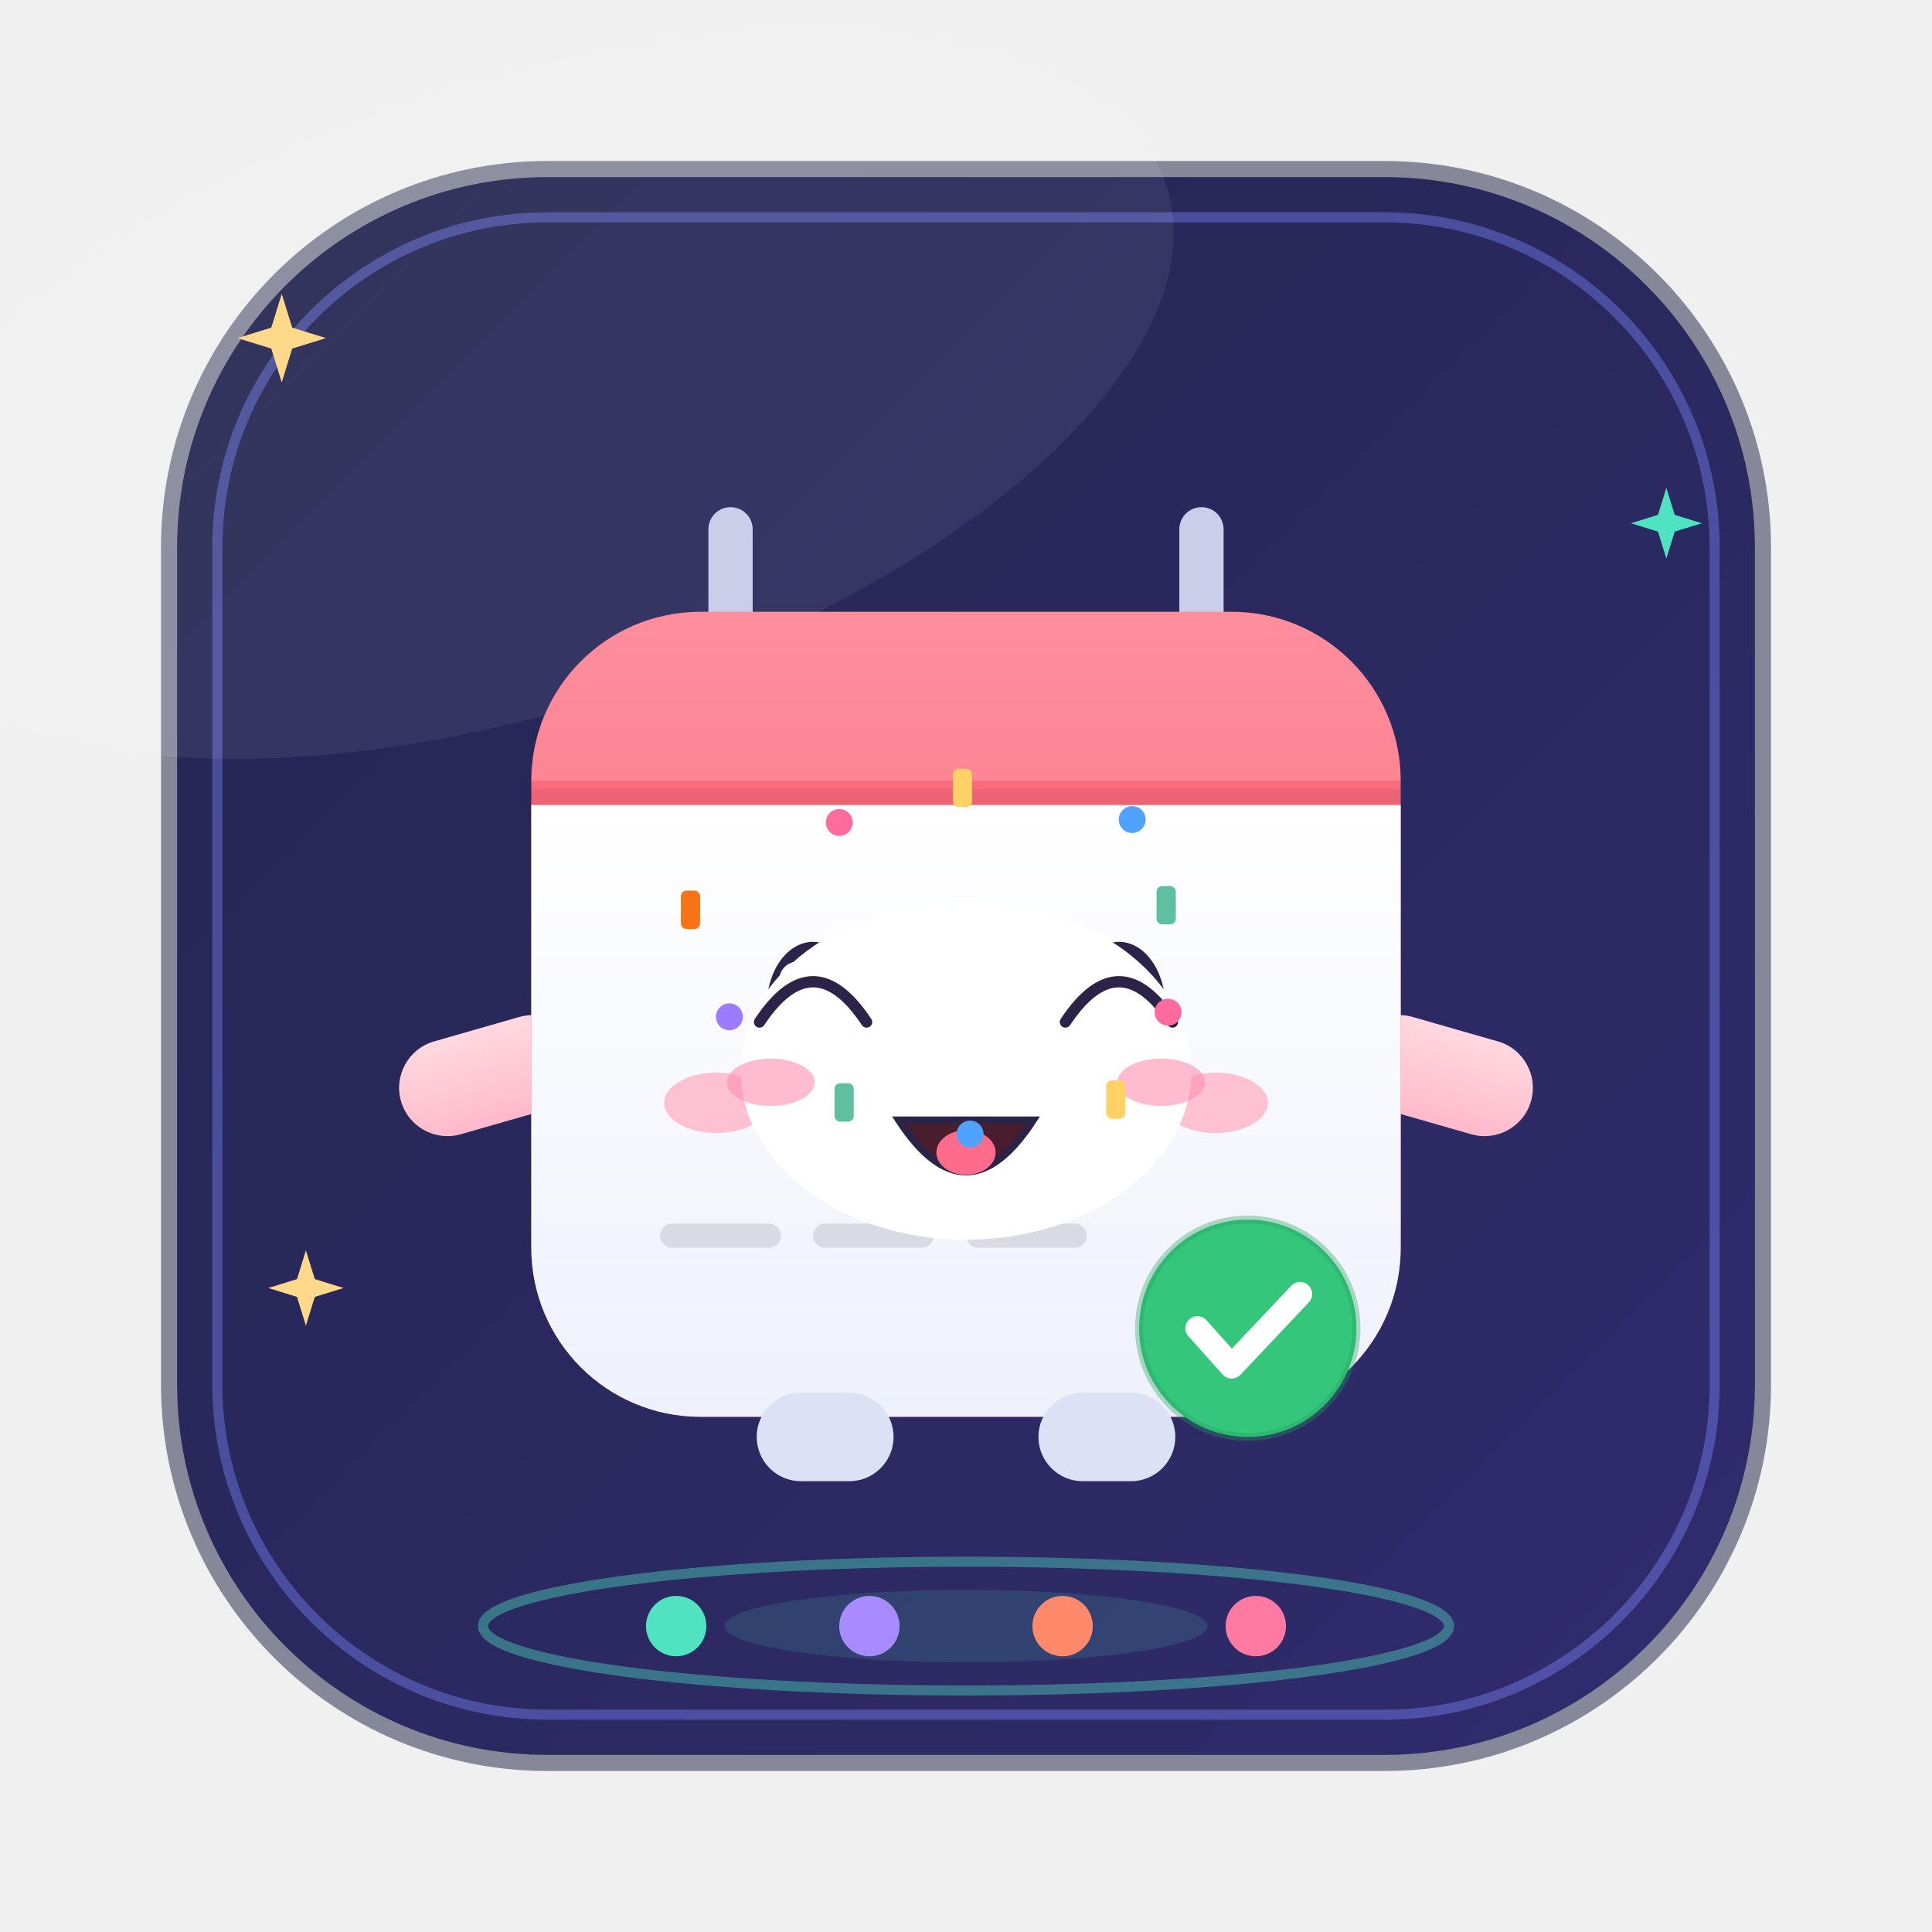
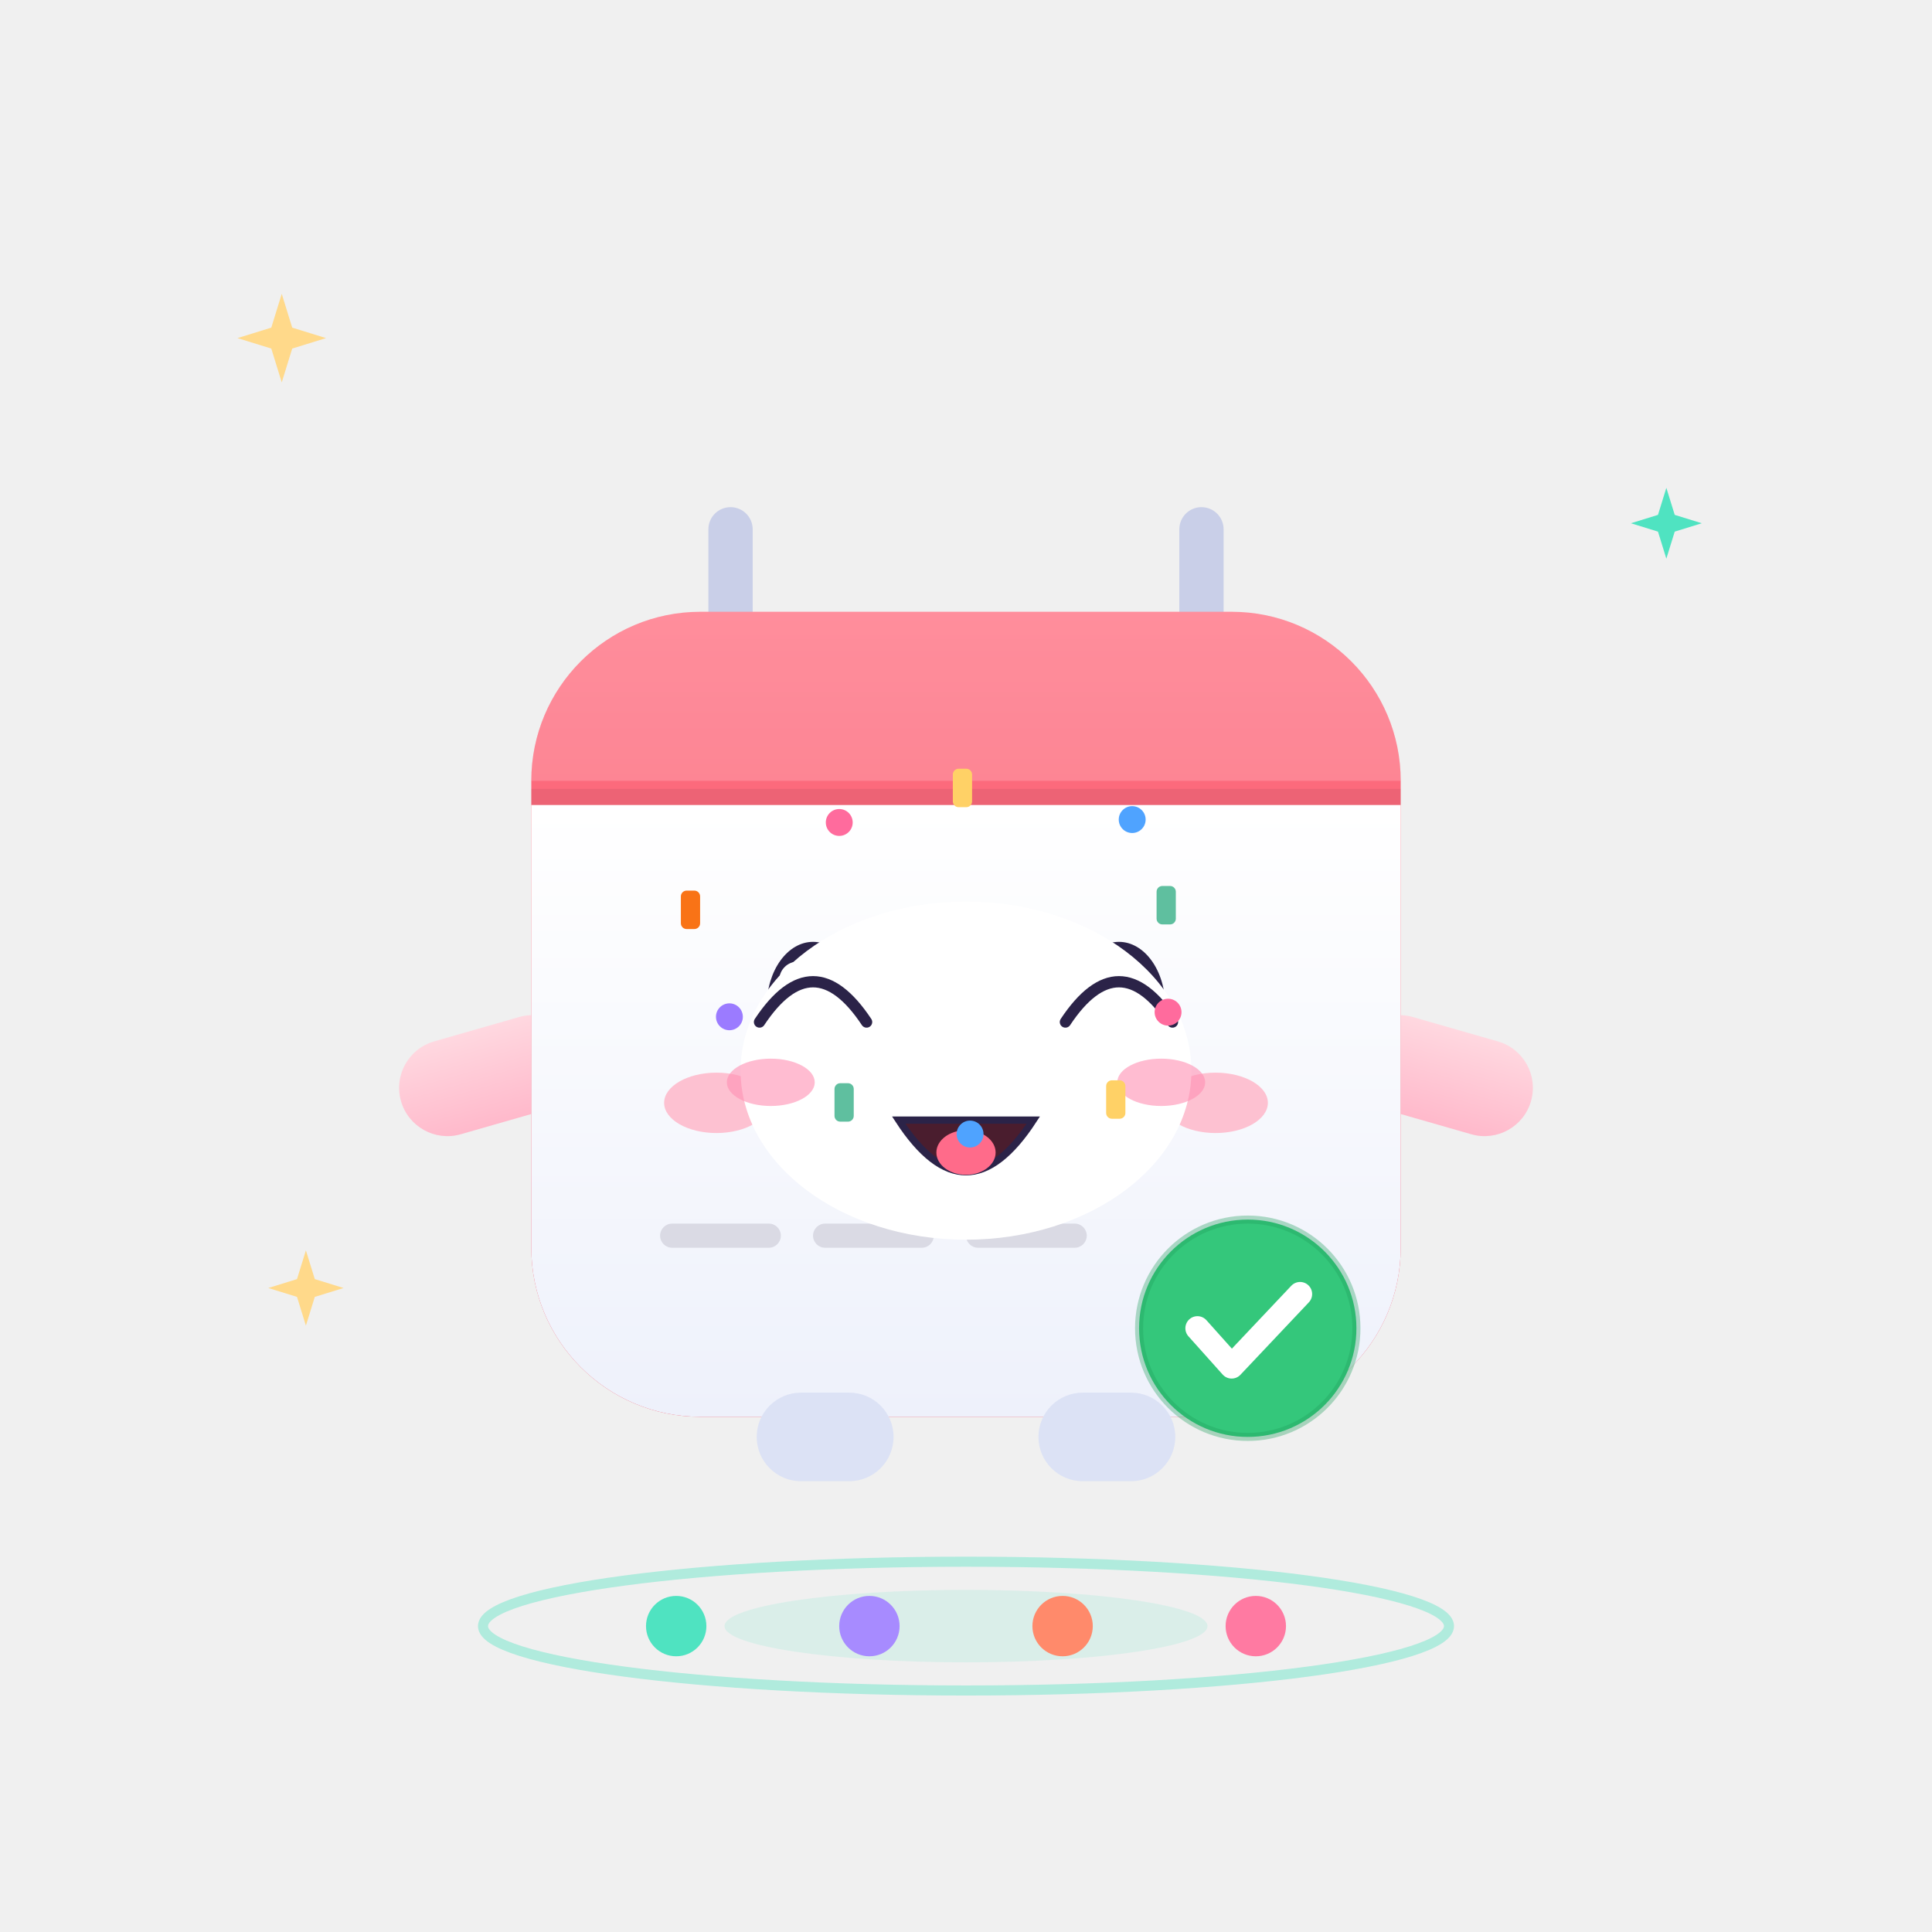
<svg xmlns="http://www.w3.org/2000/svg" viewBox="0 0 480 480" width="480" height="480" role="img" aria-label="小约 · 欢乐 Joy">
  <style>
.ex-motion { animation: ex-bounce 1.15s ease-in-out infinite; transform-box: fill-box; transform-origin: 50% 50%; }
.ex-anim-tear { animation: ex-tear 1.8s ease-in infinite; transform-box: fill-box; transform-origin: center; }
.ex-anim-sweat { animation: ex-tear 1.5s ease-in infinite; transform-box: fill-box; transform-origin: center; }
.ex-anim-heart { animation: ex-heart 2.2s ease-out infinite; transform-box: fill-box; transform-origin: center; }
.ex-anim-spark { animation: ex-spark 1.9s ease-in-out infinite; transform-box: fill-box; transform-origin: center; }
.ex-anim-rain { animation: ex-rain 1.4s linear infinite; transform-box: fill-box; transform-origin: center; }
.ex-anim-confetti { animation: ex-confetti 2.4s linear infinite; transform-box: fill-box; transform-origin: center; }
.ex-anim-pulse { animation: ex-pulse 1.6s ease-in-out infinite; transform-box: fill-box; transform-origin: center; }
.ex-anim-knock { animation: ex-knock 0.55s ease-in-out infinite; transform-box: fill-box; transform-origin: center; }
.ex-anim-knockline { animation: ex-knockline 0.55s ease-out infinite; transform-box: fill-box; transform-origin: center; }
.ex-anim-palm { animation: ex-palm 0.9s ease-in-out infinite; transform-box: fill-box; transform-origin: center; }
.ex-anim-steam { animation: ex-steam 1.8s ease-out infinite; transform-box: fill-box; transform-origin: center; }
.ex-anim-shock { animation: ex-shock 0.5s ease-in-out infinite; transform-box: fill-box; transform-origin: center; }
.ex-anim-please { animation: ex-please 1.4s ease-in-out infinite; transform-box: fill-box; transform-origin: center; }
.ex-anim-drift { animation: ex-drift 4.5s ease-in-out infinite; transform-box: fill-box; transform-origin: center; }
@keyframes ex-bounce { 0%,100% { transform: translateY(0); } 35% { transform: translateY(-7.62px); } 55% { transform: translateY(-2.24px); } 75% { transform: translateY(0); } }
@keyframes ex-tear { 0% { transform: translateY(0); opacity: 0; } 18% { opacity: 1; } 100% { transform: translateY(15.4px); opacity: 0; } }
@keyframes ex-heart { 0% { transform: translateY(0) scale(.65); opacity: 0; } 20% { opacity: 1; } 100% { transform: translateY(-25.2px) scale(1.15); opacity: 0; } }
@keyframes ex-spark { 0%,100% { transform: scale(.6) rotate(0deg); opacity: .3; } 50% { transform: scale(1.15) rotate(25deg); opacity: 1; } }
@keyframes ex-rain { 0% { transform: translateY(0); opacity: 0; } 20% { opacity: 1; } 100% { transform: translateY(16.8px); opacity: 0; } }
@keyframes ex-confetti { 0% { transform: translateY(-4.9px) rotate(0deg); opacity: 1; } 100% { transform: translateY(22.4px) rotate(200deg); opacity: 0; } }
@keyframes ex-pulse { 0%,100% { transform: scale(1); opacity: .35; } 50% { transform: scale(1.18); opacity: .7; } }
@keyframes ex-knock { 0%,100% { transform: translateX(6.3px); } 35% { transform: translateX(0); } }
@keyframes ex-knockline { 0%,100% { transform: scaleX(.6); opacity: .35; } 35% { transform: scaleX(1); opacity: 1; } }
@keyframes ex-palm { 0%,100% { transform: translateY(0) rotate(0deg); } 50% { transform: translateY(-1.68px) rotate(-4deg); } }
@keyframes ex-steam { 0% { transform: translateY(0); opacity: .7; } 100% { transform: translateY(-12.6px); opacity: 0; } }
@keyframes ex-shock { 0%,100% { transform: scaleX(.7); opacity: .4; } 50% { transform: scaleX(1.25); opacity: 1; } }
@keyframes ex-please { 0%,100% { transform: translateY(0); } 50% { transform: translateY(-2.52px); } }
@keyframes ex-drift { 0%,100% { transform: translateY(0); } 50% { transform: translateY(-2.8px); } }
@media (prefers-reduced-motion: reduce) {
  .ex-motion, [class*="ex-anim-"] { animation: none !important; }
}
</style>
  <g class="ex-motion ex-joy">
    <g class="ex-base">
      <defs>
-         <linearGradient id="bgGrad" x1="0" y1="0" x2="1" y2="1">
-           <stop offset="0%" stop-color="#232650" />
-           <stop offset="100%" stop-color="#312B6E" />
-         </linearGradient>
        <linearGradient id="pageGrad" x1="0" y1="0" x2="0" y2="1">
          <stop offset="0%" stop-color="#FFFFFF" />
          <stop offset="100%" stop-color="#EEF1FB" />
        </linearGradient>
        <linearGradient id="headGrad" x1="0" y1="0" x2="0" y2="1">
          <stop offset="0%" stop-color="#FF7586" />
          <stop offset="100%" stop-color="#F04159" />
        </linearGradient>
        <linearGradient id="armGrad" x1="0" y1="0" x2="0" y2="1">
          <stop offset="0%" stop-color="#FFD8E0" />
          <stop offset="100%" stop-color="#FFB9CB" />
        </linearGradient>
      </defs>
-       <rect x="40" y="40" width="400" height="400" rx="96" fill="#1B1E42" opacity="0.5" />
-       <rect x="44" y="44" width="392" height="392" rx="92" fill="url(#bgGrad)" />
-       <rect x="54" y="54" width="372" height="372" rx="82" fill="none" stroke="#7C88FF" stroke-width="2.5" opacity="0.4" />
-       <ellipse cx="130" cy="98" rx="168" ry="78" fill="#FFFFFF" opacity="0.07" transform="rotate(-18 130 98)" />
      <ellipse cx="240" cy="404" rx="120" ry="16" fill="none" stroke="#4FE3C1" stroke-width="2.5" opacity="0.4">
    
  </ellipse>
      <ellipse cx="240" cy="404" rx="60" ry="9" fill="#4FE3C1" opacity="0.14">
    
  </ellipse>
      <g>
        <circle cx="168" cy="404" r="7.5" fill="#4FE3C1" />
        <circle cx="216" cy="404" r="7.5" fill="#A78BFF" />
        <circle cx="264" cy="404" r="7.5" fill="#FF8A6B" />
        <circle cx="312" cy="404" r="7.5" fill="#FF7AA2" />
      </g>
      <g>
        <rect x="176" y="126" width="11" height="46" rx="5.5" fill="#C9CFE8" />
        <rect x="293" y="126" width="11" height="46" rx="5.5" fill="#C9CFE8" />
        <g>
          <rect x="98" y="250" width="46" height="24" rx="12" fill="url(#armGrad)" transform="rotate(-16 140 262)" />
        </g>
        <rect x="336" y="250" width="46" height="24" rx="12" fill="url(#armGrad)" transform="rotate(16 340 262)" />
        <rect x="132" y="152" width="216" height="200" rx="42" fill="url(#headGrad)" />
        <path d="M132 200 L348 200 L348 310 A42 42 0 0 1 306 352 L174 352 A42 42 0 0 1 132 310 Z" fill="url(#pageGrad)" />
        <path d="M132 194 A42 42 0 0 1 174 152 L306 152 A42 42 0 0 1 348 194 Z" fill="#FFFFFF" opacity="0.18" />
        <path d="M132 198 H348" stroke="#000000" stroke-width="4" opacity="0.06" />
        <g transform="translate(202 250)">
          <g>
            <ellipse rx="11.5" ry="16" fill="#2B2348" />
            <circle cx="-3.8" cy="-6.5" r="4.6" fill="#FFFFFF" />
            <circle cx="2.8" cy="4.6" r="2.1" fill="#8FF0DC" opacity="0.9" />
          </g>
        </g>
        <g transform="translate(278 250)">
          <g>
            <ellipse rx="11.5" ry="16" fill="#2B2348" />
            <circle cx="-3.8" cy="-6.5" r="4.6" fill="#FFFFFF" />
            <circle cx="2.8" cy="4.6" r="2.1" fill="#8FF0DC" opacity="0.9" />
          </g>
        </g>
        <ellipse cx="178" cy="274" rx="13" ry="7.5" fill="#FFB3C6" opacity="0.8" />
        <ellipse cx="302" cy="274" rx="13" ry="7.5" fill="#FFB3C6" opacity="0.8" />
        <path d="M229 276 Q240 287 251 276" stroke="#2B2348" stroke-width="4" stroke-linecap="round" fill="none" opacity="0.75" />
        <rect x="164" y="304" width="30" height="6" rx="3" fill="#2B2348" opacity="0.13" />
        <rect x="202" y="304" width="30" height="6" rx="3" fill="#2B2348" opacity="0.13" />
        <rect x="240" y="304" width="30" height="6" rx="3" fill="#2B2348" opacity="0.13" />
        <g transform="translate(310 330)">
          <g>
            <circle r="27" fill="#34C77B" />
            <circle r="27" fill="none" stroke="#1F9E5C" stroke-width="2" opacity="0.35" />
            <path d="M-12.5 0 l8.5 9.5 l17 -18" stroke="#FFFFFF" stroke-width="6" stroke-linecap="round" stroke-linejoin="round" fill="none" />
          </g>
        </g>
        <rect x="188" y="346" width="34" height="22" rx="11" fill="#DCE2F5" />
        <rect x="258" y="346" width="34" height="22" rx="11" fill="#DCE2F5" />
      </g>
      <g transform="translate(70 84)">
        <path d="M0 -11 L2.6 -2.6 L11 0 L2.6 2.6 L0 11 L-2.6 2.6 L-11 0 L-2.6 -2.6 Z" fill="#FFD98A" />
      </g>
      <g transform="translate(414 130) scale(0.8)">
        <path d="M0 -11 L2.6 -2.6 L11 0 L2.6 2.6 L0 11 L-2.6 2.6 L-11 0 L-2.6 -2.6 Z" fill="#4FE3C1" />
      </g>
      <g transform="translate(76 320) scale(0.85)">
        <path d="M0 -11 L2.6 -2.6 L11 0 L2.6 2.6 L0 11 L-2.6 2.6 L-11 0 L-2.6 -2.6 Z" fill="#FFD98A" />
      </g>
    </g>
    <g class="ex-face">
      <ellipse cx="240" cy="266" rx="56" ry="42" fill="#FFFFFF" />
      <path d="M 188.7,253.92 Q 202,233.9 215.3,253.92" fill="none" stroke="#2B2348" stroke-width="2.8" stroke-linecap="round" />
      <path d="M 264.7,253.92 Q 278,233.9 291.3,253.92" fill="none" stroke="#2B2348" stroke-width="2.8" stroke-linecap="round" />
      <path d="M 223.28,278.28 Q 240,303.98 256.72,278.28 Z" fill="#4A1D2E" stroke="#2B2348" stroke-width="1.79" />
      <ellipse cx="240" cy="286.34" rx="7.36" ry="5.54" fill="#FF6B8A" />
      <ellipse class="ex-anim-pulse" cx="191.5" cy="268.9" rx="10.92" ry="5.88" fill="#FF8FB3" opacity="0.6" />
      <ellipse class="ex-anim-pulse" cx="288.5" cy="268.9" rx="10.92" ry="5.88" fill="#FF8FB3" opacity="0.6" />
      <g transform="translate(290.2 251.47)">
        <circle class="ex-anim-confetti" style="animation-delay:0.0s" r="3.34" fill="#FF6B9D" />
      </g>
      <g transform="translate(277.21 273.18)">
        <rect class="ex-anim-confetti" style="animation-delay:0.16s" x="-2.39" y="-4.78" width="4.78" height="9.55" rx="1.43" fill="#FFD166" />
      </g>
      <g transform="translate(241.01 281.75)">
        <circle class="ex-anim-confetti" style="animation-delay:0.32s" r="3.34" fill="#4FA3FF" />
      </g>
      <g transform="translate(209.72 273.9)">
        <rect class="ex-anim-confetti" style="animation-delay:0.48s" x="-2.39" y="-4.78" width="4.78" height="9.55" rx="1.43" fill="#5FBF9F" />
      </g>
      <g transform="translate(181.22 252.62)">
        <circle class="ex-anim-confetti" style="animation-delay:0.64s" r="3.34" fill="#9B7BFF" />
      </g>
      <g transform="translate(171.55 226.05)">
        <rect class="ex-anim-confetti" style="animation-delay:0.8s" x="-2.39" y="-4.78" width="4.78" height="9.55" rx="1.43" fill="#F97316" />
      </g>
      <g transform="translate(208.51 204.34)">
        <circle class="ex-anim-confetti" style="animation-delay:0.96s" r="3.34" fill="#FF6B9D" />
      </g>
      <g transform="translate(239.12 195.77)">
        <rect class="ex-anim-confetti" style="animation-delay:1.12s" x="-2.39" y="-4.78" width="4.78" height="9.55" rx="1.43" fill="#FFD166" />
      </g>
      <g transform="translate(281.29 203.62)">
        <circle class="ex-anim-confetti" style="animation-delay:1.28s" r="3.34" fill="#4FA3FF" />
      </g>
      <g transform="translate(289.74 224.9)">
        <rect class="ex-anim-confetti" style="animation-delay:1.44s" x="-2.39" y="-4.78" width="4.78" height="9.55" rx="1.43" fill="#5FBF9F" />
      </g>
    </g>
  </g>
</svg>
